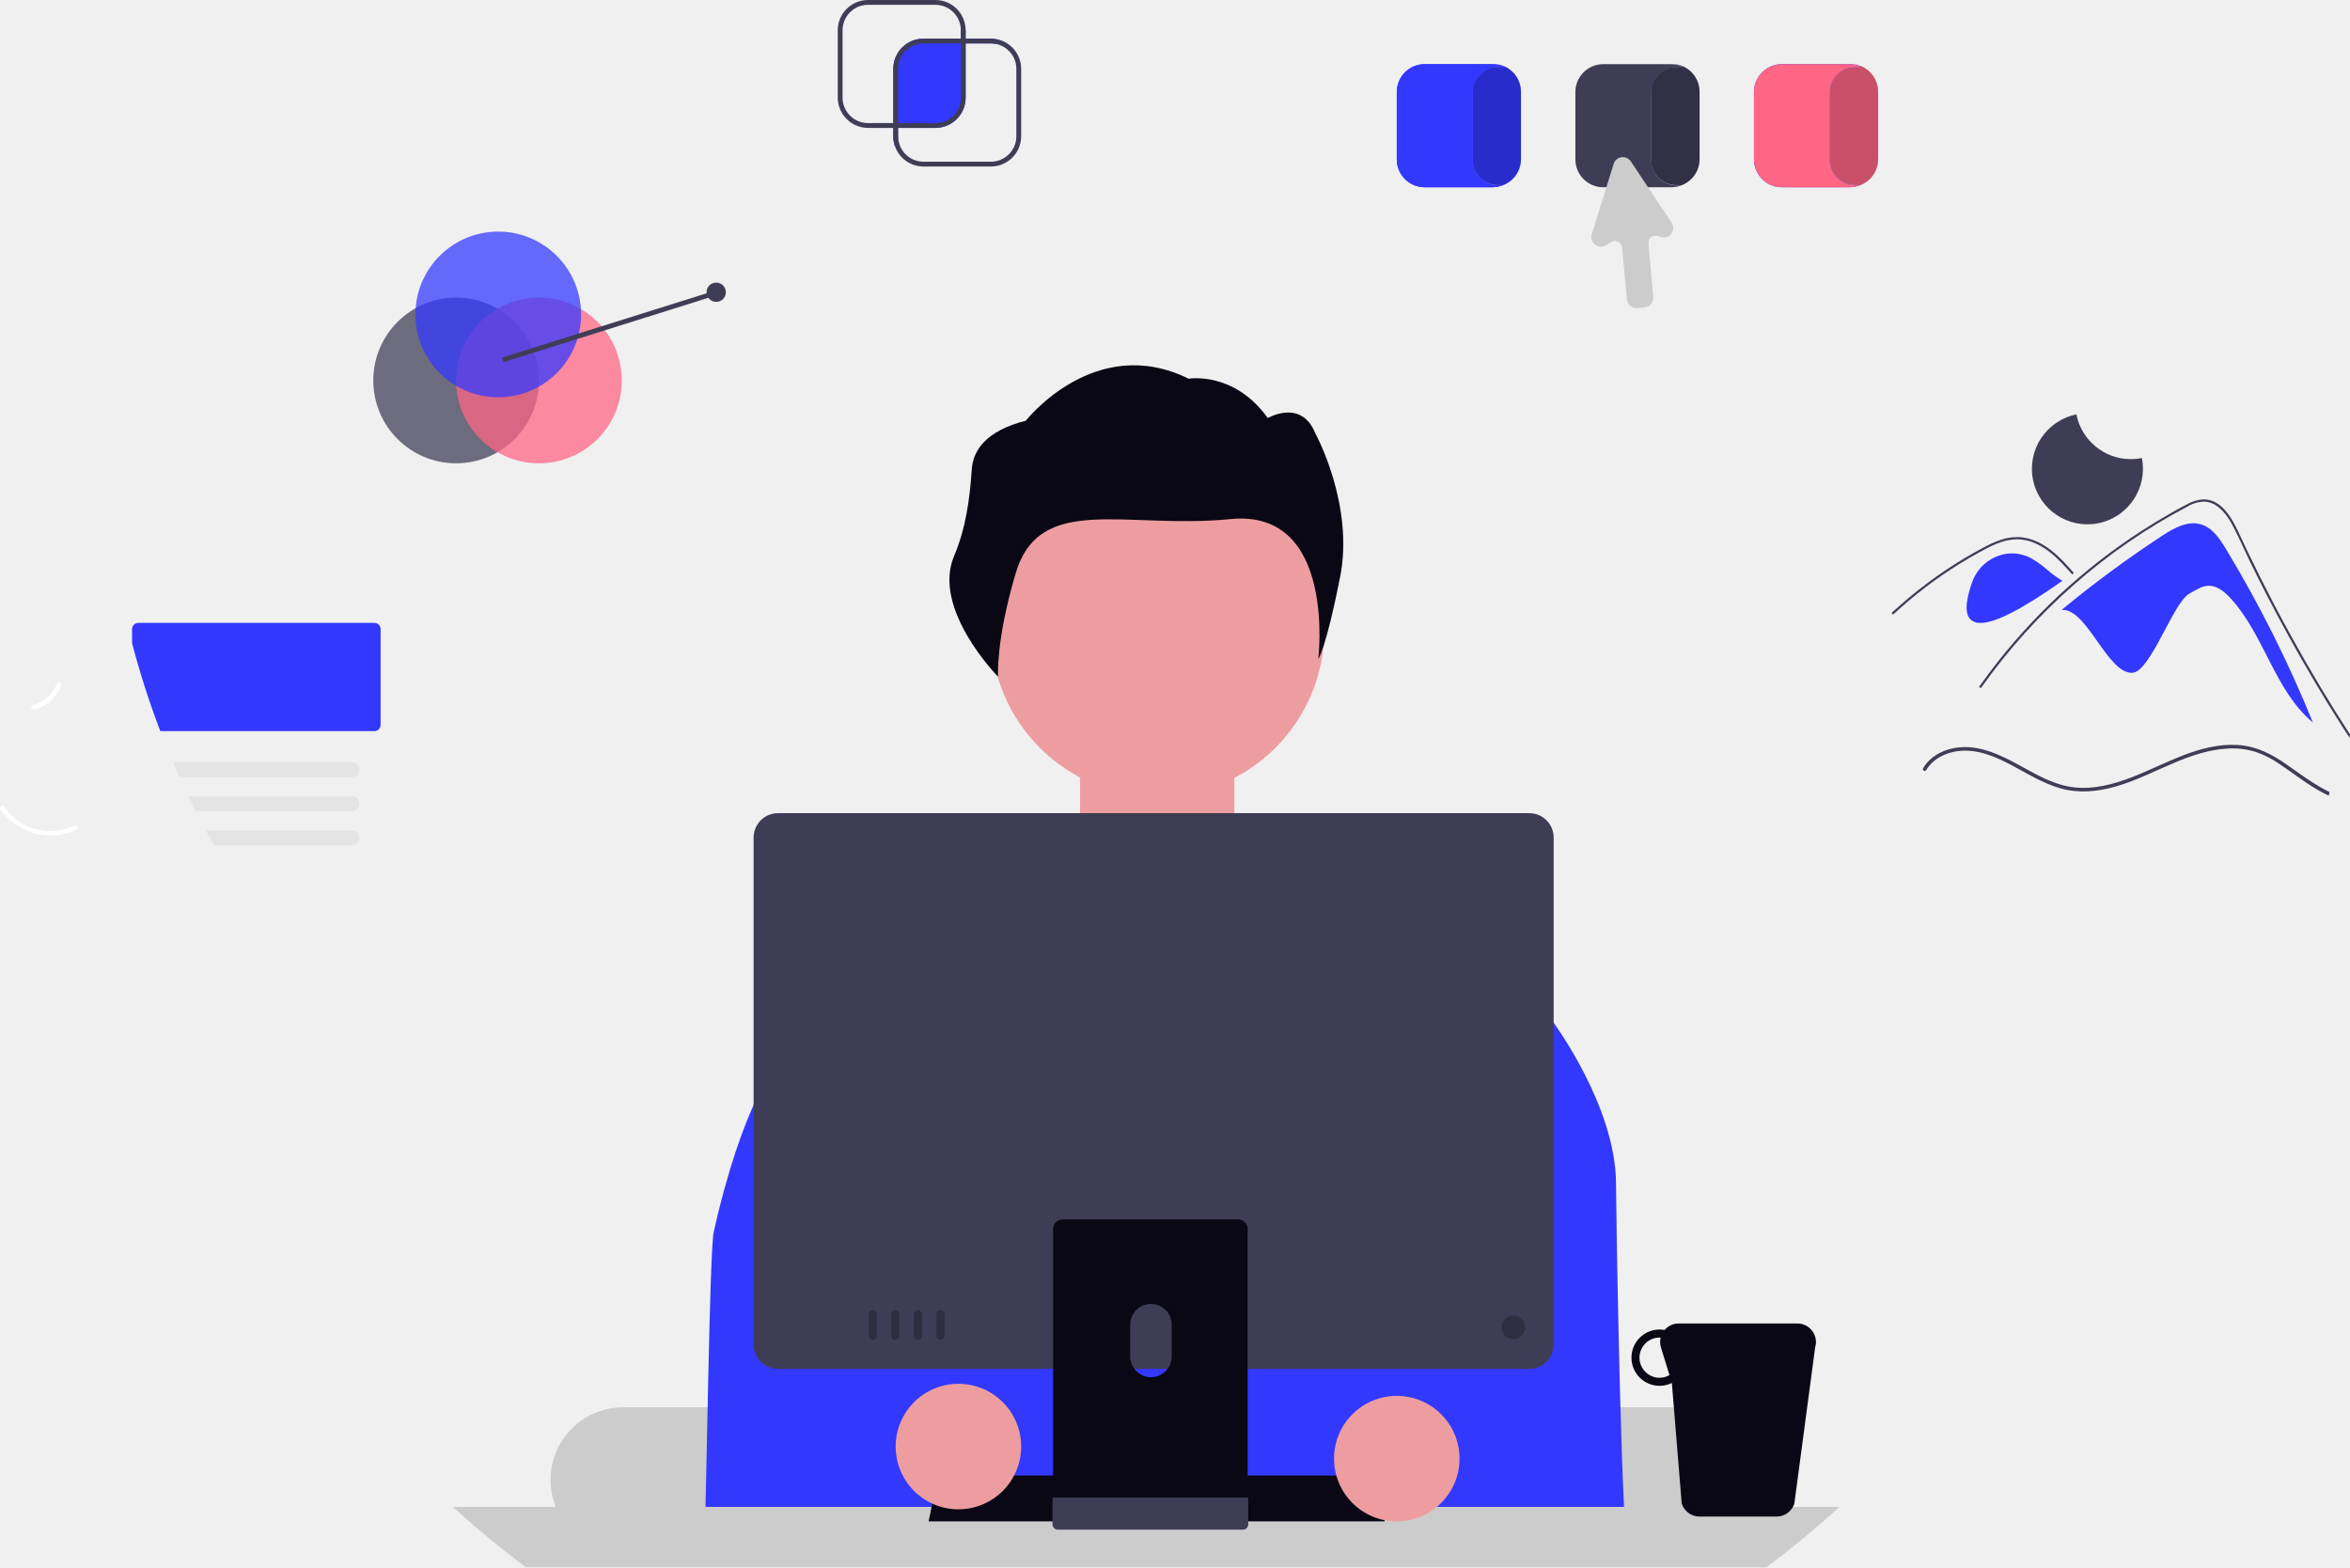
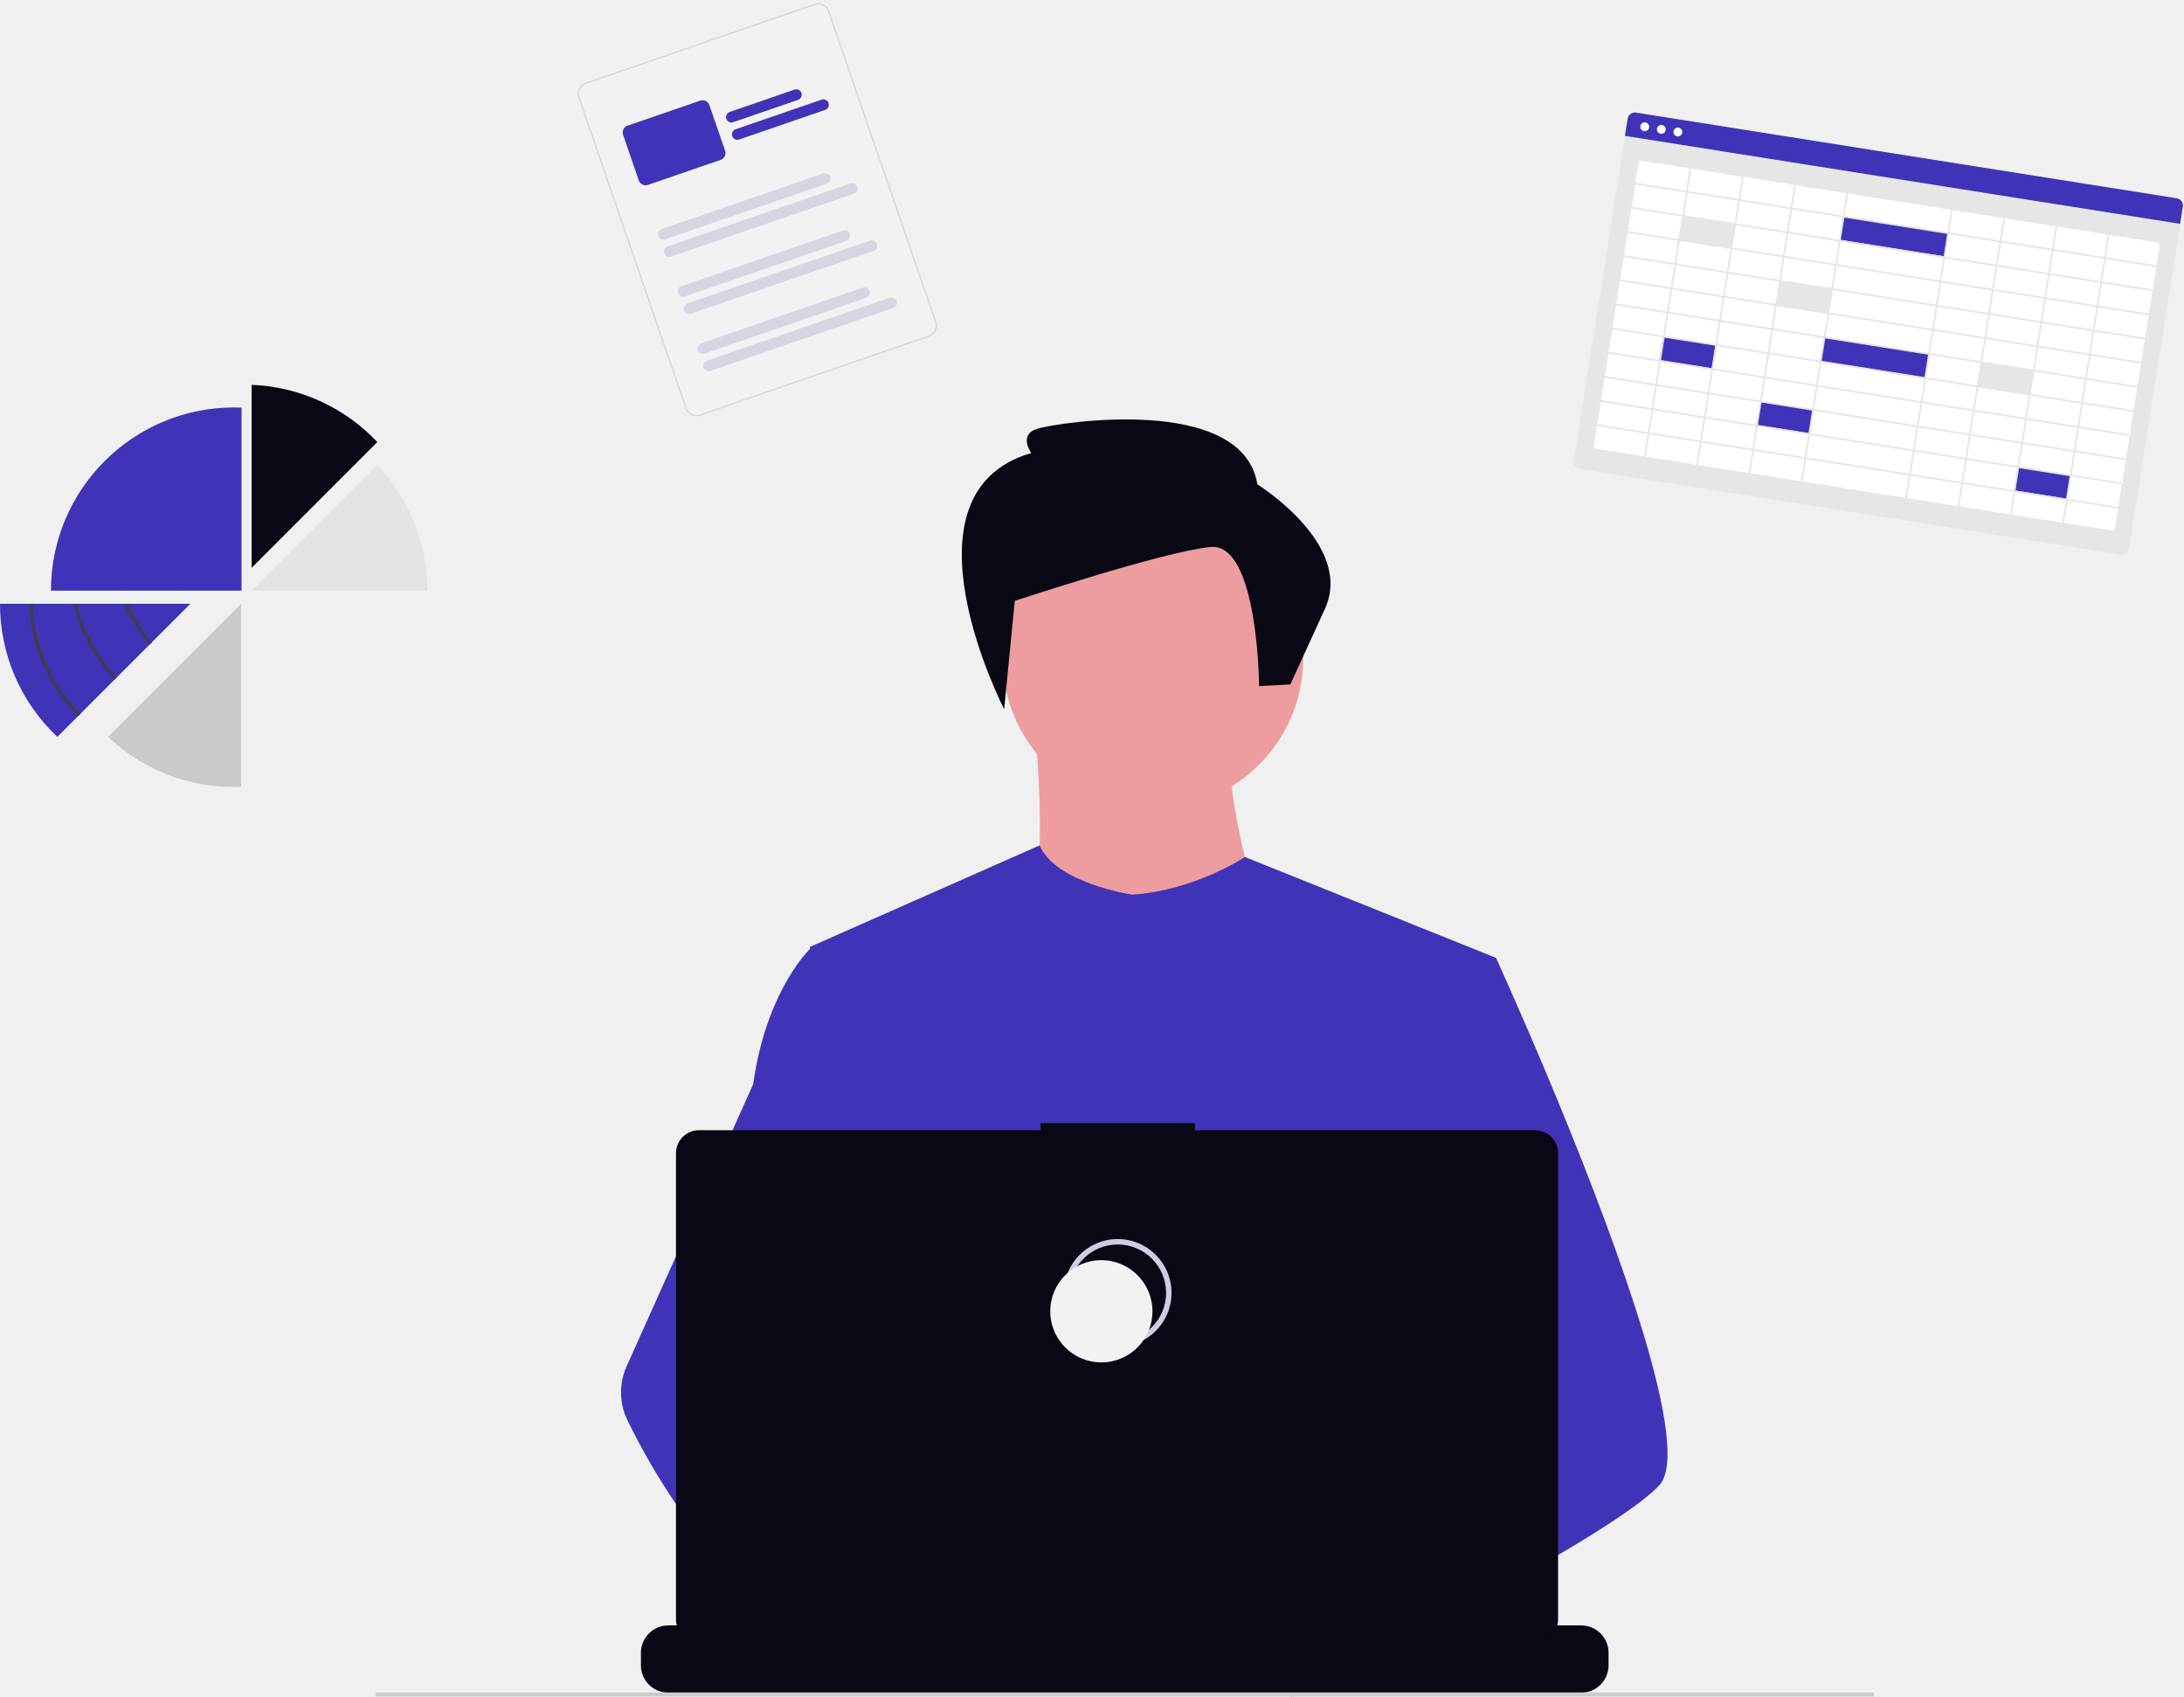
- <svg xmlns="http://www.w3.org/2000/svg" width="800.117" height="533.577" viewBox="0 0 800.117 533.577" role="img" artist="Katerina Limpitsouni" source="https://undraw.co/">
-   <g transform="translate(-561.1 -255.53)">
-     <path d="M227.085,491.32a20.667,20.667,0,0,1-25.842-6.955c-.56-.819.685-1.728,1.246-.908a19.137,19.137,0,0,0,24.052,6.421c.895-.428,1.434,1.017.544,1.443Z" transform="translate(359.999 46.668)" fill="#fff" />
-     <path d="M213.126,445.381a11.7,11.7,0,0,0,8.27-7.4c.334-.936,1.737-.294,1.4.635a13.109,13.109,0,0,1-9.131,8.212.8.8,0,0,1-.993-.449A.775.775,0,0,1,213.126,445.381Z" transform="translate(359.099 50.233)" fill="#fff" />
-     <path d="M789.88,705.353H429.157A24.746,24.746,0,0,0,404.44,730.07a24.468,24.468,0,0,0,1.783,9.195,24.719,24.719,0,0,0,22.934,15.53H789.88a24.719,24.719,0,0,0,21.332-12.244,23.863,23.863,0,0,0,1.611-3.287,24.468,24.468,0,0,0,1.783-9.195,24.753,24.753,0,0,0-24.725-24.717Z" transform="translate(344.106 29.299)" fill="#ccc" />
-     <rect width="52.545" height="61.763" transform="translate(928.822 509.469)" fill="#ed9da0" />
-     <path d="M421.339,358.755h5.493A10.071,10.071,0,0,1,436.9,368.826H411.268a10.071,10.071,0,0,1,10.071-10.071Z" transform="translate(525.879 110.849)" fill="#ccc" />
-     <circle cx="56.737" cy="56.737" r="56.737" transform="translate(898.509 413.264)" fill="#ed9da0" />
-     <path d="M559.362,356.041c.429-6.516,4.738-13.183,18.427-16.667,0,0,23.494-30.042,55.419-14.288,0,0,15.477-2.663,26.954,13.4,0,0,11.379-6.711,16.179,5.184,0,0,13.345,24.263,8.432,49.012s-7.428,27.837-7.428,27.837,6.262-51.192-29.808-47.642-65.11-9.135-73.279,18.638c-6.783,23.061-5.928,35.038-5.928,35.038s-22.682-23.006-14.97-41.121C557.306,376.162,558.7,366.089,559.362,356.041Z" transform="translate(332.592 59.378)" fill="#090814" />
-     <path d="M461.292,735.055H775.121c-2.1-23.939-3.468-115.447-3.468-121.469,0-26.564-21.736-55.552-21.736-55.552l-7.78-4.3-64.973-20.271L660.349,511.62a18.7,18.7,0,0,0-14.975-7.312l-53.115.4a18.754,18.754,0,0,0-12.6,4.992l-32.891,30.512L498.53,563.247l-.082-.082-.5.375-7.159,5.156-4.6,3.328S474.1,586.518,464.444,629.99C462.991,636.529,461.972,721.17,461.292,735.055Z" transform="translate(339.663 45.013)" fill="#3338ff" />
-     <path d="M840.492,742.14c-.756.69-1.52,1.372-2.284,2.054q-4.339,3.858-8.8,7.584-6.742,5.62-13.764,10.9H393.169q-12.9-9.688-24.857-20.543Z" transform="translate(346.93 26.424)" fill="#ccc" />
-     <path d="M501.606,687.088H346.3l3.286-15.612h148.73Z" transform="translate(530.957 86.407)" fill="#090814" />
-     <path d="M860.165,674.4H819.753a6.242,6.242,0,0,0-4.791,2.219,9.059,9.059,0,0,0-1.709-.164,9.585,9.585,0,1,0,0,19.17,9.476,9.476,0,0,0,4.173-.969l.675,8.282,2.679,32.737a5.976,5.976,0,0,0,.509,1.175,6.3,6.3,0,0,0,5.53,3.287H853.1a6.323,6.323,0,0,0,5.538-3.287,6.479,6.479,0,0,0,.5-1.175l7.067-53.1a6.319,6.319,0,0,0-6.04-8.176Zm-46.911,18.489a6.849,6.849,0,0,1,0-13.7c.123,0,.238.033.362.041a6.275,6.275,0,0,0,.1,3.344l2.892,9.4a6.737,6.737,0,0,1-3.353.912Z" transform="translate(312.902 31.719)" fill="#090814" />
-     <path d="M743.547,485.931H487.732a8.3,8.3,0,0,0-8.291,8.291V666.846a8.3,8.3,0,0,0,8.291,8.291H743.547a8.3,8.3,0,0,0,8.291-8.291V494.222a8.3,8.3,0,0,0-8.291-8.291Z" transform="translate(338.244 46.449)" fill="#3f3d56" />
-     <path d="M653.095,635.977H593.25a3.193,3.193,0,0,0-3.188,3.2v94.538h66.23V639.173a3.195,3.195,0,0,0-3.2-3.2Zm-29.721,53.715a7.1,7.1,0,0,1-7.067-7.067v-10.9a7.067,7.067,0,0,1,14.133,0v10.9a7.1,7.1,0,0,1-7.067,7.067Z" transform="translate(329.598 34.722)" fill="#090814" />
-     <path d="M589.839,738.717v9.121a1.787,1.787,0,0,0,1.783,1.783H654.7a1.792,1.792,0,0,0,1.783-1.783v-9.121Z" transform="translate(329.615 26.691)" fill="#3f3d56" />
-     <circle cx="4.039" cy="4.039" r="4.039" transform="translate(1072.313 703.414)" fill="#2f2e41" />
-     <path d="M523.347,669.493a1.413,1.413,0,0,0-1.413,1.413v7.272a1.413,1.413,0,1,0,2.827,0v-7.272a1.413,1.413,0,0,0-1.413-1.413Z" transform="translate(334.923 32.102)" fill="#2f2e41" />
-     <path d="M531.672,669.493a1.413,1.413,0,0,0-1.413,1.413v7.272a1.413,1.413,0,1,0,2.827,0v-7.272a1.413,1.413,0,0,0-1.413-1.413Z" transform="translate(334.272 32.102)" fill="#2f2e41" />
-     <path d="M540,669.493a1.413,1.413,0,0,0-1.413,1.413v7.272a1.413,1.413,0,1,0,2.827,0v-7.272A1.413,1.413,0,0,0,540,669.493Z" transform="translate(333.622 32.102)" fill="#2f2e41" />
-     <path d="M548.323,669.493a1.413,1.413,0,0,0-1.413,1.413v7.272a1.413,1.413,0,1,0,2.827,0v-7.272a1.413,1.413,0,0,0-1.413-1.413Z" transform="translate(332.971 32.102)" fill="#2f2e41" />
-     <circle cx="21.364" cy="21.364" r="21.364" transform="translate(866.053 726.657)" fill="#ed9da0" />
-     <circle cx="21.364" cy="21.364" r="21.364" transform="translate(1015.307 730.766)" fill="#ed9da0" />
-     <path d="M951.482,443.834c-2.111-3.492-4.613-7.22-8.531-8.36-4.537-1.32-9.2,1.3-13.151,3.891a383.216,383.216,0,0,0-34.1,25.128l.012.136c8.483-.585,15.524,21.972,24.007,21.387,6.129-.423,13.912-24.045,19.328-26.945,2.055-1.1,4.059-2.57,6.388-2.672,2.894-.127,5.417,1.894,7.4,4.005,11.729,12.49,15.123,31.589,28.281,42.562a417.584,417.584,0,0,0-29.629-59.131Z" transform="translate(367.473 -1.438)" fill="#3338ff" />
-     <path d="M971.668,473.478q9.281,16.763,19.688,32.86v.008c-.041.378-.1.756-.156,1.134q-1.257-1.923-2.49-3.862-9.343-14.655-17.757-29.869-3.994-7.235-7.79-14.585-2.934-5.694-5.744-11.455c-.534-1.1-1.052-2.2-1.569-3.311-1.216-2.6-2.416-5.21-3.7-7.773-1.463-2.925-3.246-5.982-5.933-7.946A8.094,8.094,0,0,0,942,427.052a11.772,11.772,0,0,0-6.105,1.75,196.482,196.482,0,0,0-38.645,26.648A201.367,201.367,0,0,0,865.865,490.3c-.279.394-.937.016-.657-.386,1.109-1.561,2.227-3.1,3.377-4.626a202.328,202.328,0,0,1,51.645-48.169q5.017-3.254,10.23-6.2c1.75-.994,3.509-1.972,5.3-2.892a12.923,12.923,0,0,1,5.62-1.742c6.82-.107,10.354,7.617,12.778,12.811q1.134,2.453,2.309,4.9,4.425,9.244,9.195,18.341Q968.6,467.936,971.668,473.478Z" transform="translate(369.861 -0.747)" fill="#3f3d56" />
-     <path d="M894.057,452.725c-.4-.442-.79-.883-1.189-1.325-3.144-3.477-6.518-6.914-10.836-8.908a15.72,15.72,0,0,0-6.586-1.527,18.8,18.8,0,0,0-6.839,1.491c-1.03.411-2.036.878-3.028,1.375-1.133.57-2.246,1.178-3.354,1.792q-3.119,1.726-6.157,3.6-6.045,3.736-11.712,8.043-2.937,2.233-5.754,4.613-2.619,2.211-5.133,4.54c-.358.331-.893-.2-.535-.535.442-.411.888-.82,1.335-1.224q1.893-1.711,3.846-3.356,3.562-3.006,7.308-5.779,5.826-4.315,12.052-8.045,3.112-1.862,6.309-3.568c.644-.343,1.295-.679,1.953-1a31.142,31.142,0,0,1,4.643-1.89,16.518,16.518,0,0,1,7.013-.689,18.259,18.259,0,0,1,6.47,2.238c4.24,2.37,7.528,6.034,10.728,9.61C894.915,452.551,894.383,453.089,894.057,452.725Z" transform="translate(372.387 -1.837)" fill="#3f3d56" />
-     <path d="M865.193,469.927a4.882,4.882,0,0,1-3.028-.867c-2.346-1.777-2.285-6.047.188-13.052a14.734,14.734,0,0,1,7.976-8.572,13.653,13.653,0,0,1,11-.065q.455.2.9.424h0a32.385,32.385,0,0,1,5.623,3.989,37.148,37.148,0,0,0,4.683,3.459l.551.323-.522.368C879.245,465.3,870.221,469.927,865.193,469.927Z" transform="translate(370.227 -2.308)" fill="#3338ff" />
-     <path d="M918.264,410.146a18.9,18.9,0,0,1-18.541-15.236,18.9,18.9,0,1,0,22.292,14.862A18.983,18.983,0,0,1,918.264,410.146Z" transform="translate(368.342 1.705)" fill="#3f3d56" />
-     <circle cx="28.203" cy="28.203" r="28.203" transform="translate(688.196 356.857)" fill="#3f3d56" opacity="0.74" />
-     <circle cx="28.203" cy="28.203" r="28.203" transform="translate(716.399 356.857)" fill="#ff6584" opacity="0.74" />
-     <circle cx="28.203" cy="28.203" r="28.203" transform="translate(702.536 334.379)" fill="#3338ff" opacity="0.74" />
-     <rect width="75.934" height="1.643" transform="translate(732.045 377.26) rotate(-17.441)" fill="#3f3d56" />
-     <path d="M835.379,229.333h-.468a9.408,9.408,0,0,1,4.2.993h-2.131a8.67,8.67,0,0,0-8.66,8.66v22.943a8.67,8.67,0,0,0,8.66,8.66h1.358a9.418,9.418,0,0,1-3.426.65h.468a9.493,9.493,0,0,0,9.482-9.482V238.815a9.493,9.493,0,0,0-9.482-9.482Z" transform="translate(355.707 47.972)" fill="#ff6584" />
-     <path d="M835.379,229.333h-.468a9.408,9.408,0,0,1,4.2.993h-2.131a8.67,8.67,0,0,0-8.66,8.66v22.943a8.67,8.67,0,0,0,8.66,8.66h1.358a9.418,9.418,0,0,1-3.426.65h.468a9.493,9.493,0,0,0,9.482-9.482V238.815a9.493,9.493,0,0,0-9.482-9.482Z" transform="translate(355.707 47.972)" opacity="0.21" />
-     <path d="M834.887,270.667a8.67,8.67,0,0,1-8.66-8.66V239.064a8.67,8.67,0,0,1,8.66-8.66h2.131a9.409,9.409,0,0,0-4.2-.993H809.877a9.493,9.493,0,0,0-9.482,9.482v22.943a9.493,9.493,0,0,0,9.482,9.482H832.82a9.418,9.418,0,0,0,3.426-.65Z" transform="translate(357.89 47.966)" fill="#3338ff" />
-     <path d="M834.887,270.667a8.67,8.67,0,0,1-8.66-8.66V239.064a8.67,8.67,0,0,1,8.66-8.66h2.131a9.409,9.409,0,0,0-4.2-.993H809.877a9.493,9.493,0,0,0-9.482,9.482v22.943a9.493,9.493,0,0,0,9.482,9.482H832.82a9.418,9.418,0,0,0,3.426-.65Z" transform="translate(357.89 47.966)" fill="#ff6584" />
-     <circle cx="3.287" cy="3.287" r="3.287" transform="translate(801.662 351.735)" fill="#3f3d56" />
-     <path d="M968.052,541.114c4.815,3.394,9.441,6.853,14.733,9.466-.1.4-.205.813-.3,1.216-.649-.3-1.282-.625-1.915-.953-5.366-2.81-9.984-6.631-15.021-9.951a32.41,32.41,0,0,0-8.1-4.059,26.73,26.73,0,0,0-9.261-1.085c-13.041.641-24.216,8.423-36.336,12.342-5.933,1.923-12.244,2.95-18.431,1.742s-11.685-4.495-17.149-7.469c-5.39-2.942-11.266-5.9-17.56-5.9-5.127.008-10.518,2.062-13.262,6.6a.615.615,0,0,1-1.06-.624,12.93,12.93,0,0,1,2.243-2.8c3.583-3.394,8.85-4.733,13.69-4.339,6.261.509,11.972,3.468,17.387,6.442,5.744,3.155,11.627,6.549,18.267,7.239,6.557.69,13.049-1.027,19.129-3.336,11.775-4.478,23.394-11.939,36.492-11.11C957.772,534.927,963.064,537.605,968.052,541.114Z" transform="translate(371.489 -25.367)" fill="#3f3d56" />
-     <path d="M415.88,283.625v1.668a8.652,8.652,0,0,0-1.676-.164h-8.6v18.456a10.31,10.31,0,0,1-10.3,10.3H382.6v2.843a8.611,8.611,0,0,0,.666,3.32h-1.758a10.121,10.121,0,0,1-.551-3.32v-2.843h-6.985v-1.643h6.985V293.79a10.31,10.31,0,0,1,10.3-10.3h12.7V280.61h1.643v2.876h8.6a10.259,10.259,0,0,1,1.676.14Z" transform="translate(484.274 -14.808)" fill="#3338ff" />
-     <path d="M394.294,269.467H371.352a10.31,10.31,0,0,0-10.3,10.3v22.942a10.31,10.31,0,0,0,10.3,10.3h22.942a10.31,10.31,0,0,0,10.3-10.3V279.739A10.309,10.309,0,0,0,394.294,269.467Zm8.661,33.246a8.672,8.672,0,0,1-8.661,8.661H371.352a8.672,8.672,0,0,1-8.661-8.661V279.772a8.673,8.673,0,0,1,8.661-8.661h22.942a8.671,8.671,0,0,1,8.661,8.628Z" transform="translate(485.284 -13.938)" fill="#3f3d56" />
-     <path d="M381.55,312.489v1.643h1.643v-1.643Zm0,0v1.643h1.643v-1.643Zm34.923-28.62a10.263,10.263,0,0,0-1.676-.14H391.854a10.31,10.31,0,0,0-10.3,10.3v22.942a10.12,10.12,0,0,0,.551,3.32,10.308,10.308,0,0,0,9.754,6.985H414.8a10.31,10.31,0,0,0,10.3-10.3V294.034A10.3,10.3,0,0,0,416.472,283.869Zm6.985,33.107a8.672,8.672,0,0,1-8.661,8.661H391.854a8.673,8.673,0,0,1-8.661-8.661V294.034a8.672,8.672,0,0,1,8.661-8.661H414.8a8.664,8.664,0,0,1,8.661,8.661Zm-41.907-4.487v1.643h1.643v-1.643Z" transform="translate(483.682 -15.052)" fill="#3f3d56" />
-     <path d="M337.958,547.3h-80.4a2.116,2.116,0,0,0-2.115,2.108v4.766a285.287,285.287,0,0,0,9.619,29.969h72.893a2.106,2.106,0,0,0,2.108-2.108V549.41A2.11,2.11,0,0,0,337.958,547.3Z" transform="translate(350.622 -79.698)" fill="#3338ff" />
-     <path d="M334.679,609.663H273.737c.725,1.7,1.464,3.389,2.23,5.07h58.711C337.987,614.781,337.953,609.616,334.679,609.663Z" transform="translate(346.241 -94.634)" fill="#e4e4e4" />
-     <path d="M336.344,624.941H280.69q1.22,2.552,2.508,5.071h53.146C339.652,630.059,339.618,624.9,336.344,624.941Z" transform="translate(344.576 -98.294)" fill="#e4e4e4" />
-     <path d="M338.212,640.229H288.489c.908,1.7,1.844,3.389,2.793,5.07h46.93C341.52,645.346,341.486,640.181,338.212,640.229Z" transform="translate(342.708 -101.956)" fill="#e4e4e4" />
-     <path d="M901.341,229.333h-.468a9.409,9.409,0,0,1,4.2.993H902.94a8.67,8.67,0,0,0-8.661,8.66v22.943a8.67,8.67,0,0,0,8.66,8.66H904.3a9.417,9.417,0,0,1-3.426.65h.468a9.493,9.493,0,0,0,9.482-9.482V238.815a9.493,9.493,0,0,0-9.482-9.482Z" transform="translate(228.938 47.972)" fill="#3f3d56" />
-     <path d="M901.341,229.333h-.468a9.409,9.409,0,0,1,4.2.993H902.94a8.67,8.67,0,0,0-8.661,8.66v22.943a8.67,8.67,0,0,0,8.66,8.66H904.3a9.417,9.417,0,0,1-3.426.65h.468a9.493,9.493,0,0,0,9.482-9.482V238.815a9.493,9.493,0,0,0-9.482-9.482Z" transform="translate(228.938 47.972)" opacity="0.21" />
-     <path d="M835.379,229.333h-.468a9.408,9.408,0,0,1,4.2.993h-2.131a8.67,8.67,0,0,0-8.66,8.66v22.943a8.67,8.67,0,0,0,8.66,8.66h1.358a9.418,9.418,0,0,1-3.426.65h.468a9.493,9.493,0,0,0,9.482-9.482V238.815a9.493,9.493,0,0,0-9.482-9.482Z" transform="translate(234.094 47.972)" fill="#3338ff" />
-     <path d="M835.379,229.333h-.468a9.408,9.408,0,0,1,4.2.993h-2.131a8.67,8.67,0,0,0-8.66,8.66v22.943a8.67,8.67,0,0,0,8.66,8.66h1.358a9.418,9.418,0,0,1-3.426.65h.468a9.493,9.493,0,0,0,9.482-9.482V238.815a9.493,9.493,0,0,0-9.482-9.482Z" transform="translate(234.094 47.972)" opacity="0.21" />
-     <path d="M834.887,270.667a8.67,8.67,0,0,1-8.66-8.66V239.064a8.67,8.67,0,0,1,8.66-8.66h2.131a9.409,9.409,0,0,0-4.2-.993H809.877a9.493,9.493,0,0,0-9.482,9.482v22.943a9.493,9.493,0,0,0,9.482,9.482H832.82a9.418,9.418,0,0,0,3.426-.65Z" transform="translate(236.277 47.966)" fill="#3338ff" />
-     <path d="M900.849,270.667a8.67,8.67,0,0,1-8.661-8.66V239.064a8.67,8.67,0,0,1,8.661-8.66h2.131a9.408,9.408,0,0,0-4.2-.993H875.839a9.493,9.493,0,0,0-9.482,9.482v22.943a9.493,9.493,0,0,0,9.482,9.482h22.943a9.418,9.418,0,0,0,3.426-.65Z" transform="translate(231.121 47.966)" fill="#3f3d56" />
-     <path d="M899.6,286.038,891.565,274l-5.875-8.8a3.269,3.269,0,0,0-5.842.846L877.374,274l-4.98,15.982a3.275,3.275,0,0,0,4.848,3.755l1.767-1.093a2.453,2.453,0,0,1,3.731,1.865l1.619,17.667a3.28,3.28,0,0,0,3.254,2.975c.1,0,.2-.008.3-.016l2.482-.222a3.268,3.268,0,0,0,2.958-3.558l-1.668-18.242a2.45,2.45,0,0,1,3.468-2.449l.362.164a3.27,3.27,0,0,0,4.084-4.791Z" transform="translate(230.66 45.283)" fill="#ccc" />
-     <path d="M834.887,270.667a8.67,8.67,0,0,1-8.66-8.66V239.064a8.67,8.67,0,0,1,8.66-8.66h2.131a9.409,9.409,0,0,0-4.2-.993H809.877a9.493,9.493,0,0,0-9.482,9.482v22.943a9.493,9.493,0,0,0,9.482,9.482H832.82a9.418,9.418,0,0,0,3.426-.65Z" transform="translate(236.277 47.966)" fill="#3338ff" />
+ <svg xmlns="http://www.w3.org/2000/svg" width="799.913" height="621.194" viewBox="0 0 799.913 621.194" role="img" artist="Katerina Limpitsouni" source="https://undraw.co/">
+   <g transform="translate(-336.178 -52.593)">
+     <path d="M579.319,260.562s10.372,78.186-5.585,86.966,94.944,9.574,94.944,9.574-24.733-67.817-13.564-88.563Z" transform="translate(134.436 45.816)" fill="#ed9da0" />
+     <circle cx="55.051" cy="55.051" r="55.051" transform="translate(703.384 238.578)" fill="#ed9da0" />
+     <path d="M724.871,376.22l-9.223,42-19.5,88.855-.584,4.866-6.73,56.335L684.355,605.7l-3,25.139c-18.252,9.38-31.48,15.856-31.48,15.856s-1.138-5.7-2.972-13c-12.809,3.84-36.511,10.211-56.6,11.484,7.314,8.153-105.647-199.226-109.982-226.956-3.489-22.317-6.109-41.175-6.663-45.187-.075-.524-.112-.794-.112-.794l84.169-37.192c5.982,13.872,33.913,18.042,33.913,18.042,23.14-1.595,41.28-13.8,41.28-13.8Z" transform="translate(159.226 27.094)" fill="#4133B7" />
+     <path d="M838.288,583.125c-5.607,6.079-19.5,15.235-36.346,25.147-6.266,3.683-12.936,7.479-19.741,11.252-16.238,9.006-33.239,17.93-47.269,25.139-18.252,9.38-31.48,15.856-31.48,15.856s-1.138-5.7-2.972-13c-2.456-9.77-6.154-22.4-10.009-27.991-.135-.195-.269-.374-.4-.554-1.123-1.475-2.253-2.336-3.369-2.336L742.41,582.1l24.076-14.928-17.346-41.407-21.755-51.94,13.131-41.781,13.2-42h24.735s8.19,17.877,18.664,42.807c1.565,3.728,3.182,7.614,4.829,11.626C823.487,496.882,850.351,570.058,838.288,583.125Z" transform="translate(105.647 13.269)" fill="#4133B7" />
+     <path d="M512.566,617.959a35.777,35.777,0,0,0-6.064.494c-17.211,2.957-22.287,18.536-23.732,28.972a53.785,53.785,0,0,0-.524,9.627l-15.2-11.694-5.54-4.26c-13.333-4.649-25.214-12.906-35.515-22.646a178.53,178.53,0,0,1-23.919-28.366,250.148,250.148,0,0,1-18.506-31.742,23.345,23.345,0,0,1-.322-19.8l18.828-41.961,27.52-61.328q.3-2.19.666-4.282c5.458-31.293,20.078-45.187,20.078-45.187H461.5l7.471,45.188,9.283,56.14-6.506,21.216-15.033,49,14.366,15.6Z" transform="translate(182.44 14.34)" fill="#4133B7" />
+     <path d="M745.337,761.547v4.544a9.985,9.985,0,0,1-.681,3.646,10.245,10.245,0,0,1-.726,1.5,10.06,10.06,0,0,1-8.647,4.911h-334.3a10.059,10.059,0,0,1-8.647-4.911,10.246,10.246,0,0,1-.726-1.5,9.985,9.985,0,0,1-.681-3.646v-4.544a10.051,10.051,0,0,1,10.054-10.054h19.272v-2.119a.419.419,0,0,1,.419-.419h10.054a.418.418,0,0,1,.419.419v2.119h6.281v-2.119a.419.419,0,0,1,.419-.419H447.9a.418.418,0,0,1,.419.419v2.119h6.288v-2.119a.419.419,0,0,1,.419-.419h10.054a.418.418,0,0,1,.419.419v2.119h6.281v-2.119a.419.419,0,0,1,.419-.419h10.054a.418.418,0,0,1,.419.419v2.119h6.281v-2.119a.418.418,0,0,1,.419-.419h10.054a.418.418,0,0,1,.419.419v2.119h6.289v-2.119a.418.418,0,0,1,.419-.419H516.61a.418.418,0,0,1,.419.419v2.119h6.281v-2.119a.418.418,0,0,1,.419-.419h78.756a.418.418,0,0,1,.419.419v2.119h6.289v-2.119a.419.419,0,0,1,.419-.419h10.054a.424.424,0,0,1,.419.419v2.119h6.281v-2.119a.418.418,0,0,1,.419-.419H636.84a.418.418,0,0,1,.419.419v2.119h6.281v-2.119a.418.418,0,0,1,.419-.419h10.054a.418.418,0,0,1,.419.419v2.119h6.289v-2.119a.418.418,0,0,1,.419-.419H671.2a.417.417,0,0,1,.412.419v2.119H677.9v-2.119a.418.418,0,0,1,.419-.419h10.054a.419.419,0,0,1,.419.419v2.119h6.281v-2.119a.418.418,0,0,1,.419-.419h10.054a.418.418,0,0,1,.419.419v2.119h29.324a10.051,10.051,0,0,1,10.054,10.054Z" transform="translate(179.993 -103.747)" fill="#090814" />
+     <rect width="548.748" height="1.497" transform="translate(473.793 672.289)" fill="#ccc" />
+     <path d="M722.731,509.283h-124.6v-2.569h-56.5v2.569H416.507a8.429,8.429,0,0,0-8.428,8.425V688.333a8.429,8.429,0,0,0,8.429,8.429H722.731a8.429,8.429,0,0,0,8.429-8.429V517.708a8.429,8.429,0,0,0-8.429-8.429Z" transform="translate(175.682 -42.855)" fill="#090814" />
+     <circle cx="18.716" cy="18.716" r="18.716" transform="translate(726.831 507.28)" fill="none" stroke="#d0cde1" stroke-miterlimit="10" stroke-width="2" />
+     <circle cx="18.716" cy="18.716" r="18.716" transform="translate(720.842 514.018)" fill="#f2f2f2" />
+     <path d="M466.07,66.443,462.183,106.1s-40.8-79.157,9.938-93.795c0,0-4.941-6.69,2.229-8.916s75.146-12.9,80.565,20.38c0,0,35.511,22.009,24.763,45.556L567.015,97.013l-11.464.637s-.323-52.7-17.832-50.949S466.07,66.443,466.07,66.443Z" transform="translate(241.781 206.175)" fill="#090814" />
+     <g transform="translate(932.737 93.404) rotate(9)">
+       <path d="M203.178,126.873H2.71A2.713,2.713,0,0,1,0,124.163V0H205.889V124.163a2.713,2.713,0,0,1-2.71,2.71Z" transform="translate(0.088 5.218)" fill="#e6e6e6" />
+       <path d="M191.453,107.732H2.74A2.743,2.743,0,0,1,0,104.993V2.74A2.743,2.743,0,0,1,2.74,0H191.453a2.743,2.743,0,0,1,2.74,2.74V104.993a2.743,2.743,0,0,1-2.74,2.74Z" transform="translate(5.935 16.6)" fill="#fff" />
+       <path d="M205.889,9.052H0V2.71A2.713,2.713,0,0,1,2.71,0H203.178a2.713,2.713,0,0,1,2.71,2.71Z" transform="translate(0 0)" fill="#4133B7" />
+       <circle cx="1.619" cy="1.619" r="1.619" transform="translate(5.031 3.005)" fill="#fff" />
+       <circle cx="1.619" cy="1.619" r="1.619" transform="translate(11.175 3.005)" fill="#fff" />
+       <circle cx="1.619" cy="1.619" r="1.619" transform="translate(17.318 3.005)" fill="#fff" />
+       <rect width="19.45" height="8.609" transform="translate(25.331 34.935)" fill="#e6e6e6" />
+       <rect width="19.45" height="8.609" transform="translate(64.231 52.791)" fill="#e6e6e6" />
+       <rect width="19.45" height="8.609" transform="translate(25.331 79.574)" fill="#4133B7" />
+       <rect width="19.45" height="8.609" transform="translate(64.231 97.43)" fill="#4133B7" />
+       <rect width="19.45" height="8.609" transform="translate(161.161 106.357)" fill="#4133B7" />
+       <rect width="19.45" height="8.609" transform="translate(141.711 70.646)" fill="#e6e6e6" />
+       <rect width="38.9" height="8.609" transform="translate(83.681 70.646)" fill="#4133B7" />
+       <rect width="38.9" height="8.609" transform="translate(83.681 25.689)" fill="#4133B7" />
+       <path d="M0,0V108.09H194.5V0ZM193.861,8.954H175.112V.638H193.86ZM78.182,71.635V63.318h38.134v8.317Zm38.134.638v8.317H78.182V72.273Zm0-35.817v8.317H78.182V36.455Zm-38.134-.638V27.5h38.134v8.317Zm0,17.909V45.409h38.134v8.317Zm38.134.638v8.317H78.182V54.364ZM77.544,44.772H58.8V36.455H77.544Zm0,.638v8.317H58.8V45.409Zm0,8.954v8.317H58.8V54.364Zm0,8.954v8.317H58.8V63.318Zm39.41,0H135.7v8.317H116.954Zm0-.638V54.364H135.7v8.317Zm0-8.954V45.409H135.7v8.317Zm0-8.954V36.455H135.7v8.317Zm0-8.954V27.5H135.7v8.317Zm0-8.954V18.546H135.7v8.317Zm-.638,0H78.182V18.546h38.134Zm-38.772,0H58.8V18.546H77.544Zm0,.638v8.317H58.8V27.5ZM58.158,35.818H39.41V27.5H58.158Zm0,.638v8.317H39.41V36.455Zm0,8.954v8.317H39.41V45.409Zm0,8.954v8.317H39.41V54.364Zm0,8.954v8.317H39.41V63.318Zm0,8.954V80.59H39.41V72.273Zm.638,0H77.544V80.59H58.8Zm18.748,8.954v8.317H58.8V81.227Zm.638,0h38.134v8.317H78.182Zm38.772,0H135.7v8.317H116.954Zm0-.638V72.273H135.7v8.317Zm19.386-8.317h18.748v8.317H136.34Zm0-.638V63.318h18.748v8.317Zm0-8.954V54.364h18.748v8.317Zm0-8.954V45.409h18.748v8.317Zm0-8.954V36.455h18.748v8.317Zm0-8.954V27.5h18.748v8.317Zm0-8.954V18.546h18.748v8.317Zm0-8.954V9.592h18.748v8.316Zm-.638,0H116.954V9.592H135.7Zm-19.386,0H78.182V9.592h38.134Zm-38.772,0H58.8V9.592H77.544Zm-19.386,0H39.41V9.592H58.158Zm0,.638v8.317H39.41V18.546ZM38.772,26.863H20.024V18.546H38.772Zm0,.638v8.317H20.024V27.5Zm0,8.954v8.317H20.024V36.455Zm0,8.954v8.317H20.024V45.409Zm0,8.954v8.317H20.024V54.364Zm0,8.954v8.317H20.024V63.318Zm0,8.954V80.59H20.024V72.273Zm0,8.954v8.317H20.024V81.227Zm.638,0H58.158v8.317H39.41Zm18.749,8.954V98.5H39.41V90.181Zm.638,0H77.544V98.5H58.8Zm19.386,0h38.134V98.5H78.182Zm38.772,0H135.7V98.5H116.954Zm19.386,0h18.748V98.5H136.34Zm0-.638V81.227h18.748v8.317Zm19.386-8.317h18.748v8.317H155.726Zm0-.638V72.273h18.748v8.317Zm0-8.954V63.318h18.748v8.317Zm0-8.954V54.364h18.748v8.317Zm0-8.954V45.409h18.748v8.317Zm0-8.954V36.455h18.748v8.317Zm0-8.954V27.5h18.748v8.317Zm0-8.954V18.546h18.748v8.317Zm0-8.954V9.592h18.748v8.316Zm0-8.954V.638h18.748V8.955Zm-.638,0H136.34V.638h18.749Zm-19.386,0H116.954V.638H135.7Zm-19.386,0H78.182V.638h38.134Zm-38.772,0H58.8V.638H77.544Zm-19.386,0H39.41V.638H58.158Zm-19.386,0H20.024V.638H38.772Zm0,.638v8.316H20.024V9.592ZM19.386,17.908H.638V9.592H19.386Zm0,.638v8.317H.638V18.546Zm0,8.954v8.317H.638V27.5Zm0,8.954v8.317H.638V36.455Zm0,8.954v8.317H.638V45.409Zm0,8.954V62.68H.638V54.364Zm0,8.954v8.317H.638V63.318Zm0,8.954v8.317H.638V72.273Zm0,8.954v8.317H.638V81.227Zm0,8.954V98.5H.638V90.181Zm.638,0H38.772V98.5H20.024Zm18.748,8.955v8.316H20.024V99.136Zm.638,0H58.158v8.316H39.41Zm19.386,0H77.544v8.316H58.8Zm19.386,0h38.134v8.316H78.182Zm38.772,0H135.7v8.316H116.954Zm19.386,0h18.748v8.316H136.34Zm19.386,0h18.748v8.316H155.726Zm0-.638V90.181h18.748V98.5Zm19.386-8.317h18.748V98.5H175.112Zm0-.638V81.227h18.748v8.317Zm0-8.954V72.273h18.748v8.317Zm0-8.954V63.318h18.748v8.317Zm0-8.954V54.364h18.748v8.317Zm0-8.954V45.409h18.748v8.317Zm0-8.954V36.455h18.748v8.317Zm0-8.954V27.5h18.748v8.317Zm0-8.954V18.546h18.748v8.317Zm0-8.954V9.592h18.748v8.316ZM19.386.638V8.955H.638V.638ZM.638,99.136H19.386v8.316H.638Zm174.474,8.316V99.136H193.86v8.316Z" transform="translate(5.882 16.442)" fill="#e6e6e6" />
+     </g>
+     <g transform="translate(336.178 193.499)">
+       <path d="M832.56,134.472A66.879,66.879,0,0,0,786.515,113.5v67.018Z" transform="translate(-694.356 -113.5)" fill="#090814" />
+       <path d="M832.56,201.87l-46.045,46.045h64.349A66.843,66.843,0,0,0,832.56,201.87Z" transform="translate(-694.356 -172.553)" fill="#e4e4e4" />
+       <path d="M850.93,355.18a67.246,67.246,0,0,1-1.154,12.451c-.06.325-.123.647-.189.969a66.531,66.531,0,0,1-7.763,20.343c-.2.338-.4.677-.6,1.009v0a67.288,67.288,0,0,1-13.469,15.933c-.262.229-.524.455-.79.677A66.785,66.785,0,0,1,786.51,422.2V355.18Z" transform="translate(-694.352 -275.002)" fill="#f0f0f0" />
+       <path d="M674.073,422.253c.891,0,1.776-.023,2.659-.057v-67.02l-48.739,48.739a66.844,66.844,0,0,0,46.081,18.338Z" transform="translate(-588.423 -274.999)" fill="#cacaca" />
+       <path d="M632.052,138.473a67.077,67.077,0,0,0-67.077,67.078h69.806V138.533C633.875,138.5,632.967,138.473,632.052,138.473Z" transform="translate(-546.312 -130.188)" fill="#4133B7" />
+       <path d="M578.458,355.18l-14.1,14.1-.461.461-.01.01-12.3,12.295-.468.468L537.832,395.8l-.468.468v0l-7.647,7.644a66.884,66.884,0,0,1-21-48.738Z" transform="translate(-508.72 -275.002)" fill="#4133B7" />
+       <path d="M558.842,396.229a60.805,60.805,0,0,1-17.981-41.07l1.326-.047a59.483,59.483,0,0,0,17.59,40.176Z" transform="translate(-530.198 -274.958)" fill="#3f3d56" />
+       <path d="M605.8,382.058l-.962.909a61.01,61.01,0,0,1-15.009-27.636l.644-.156h.683a59.714,59.714,0,0,0,14.63,26.869Z" transform="translate(-562.921 -274.998)" fill="#3f3d56" />
+       <path d="M656.129,369.329l-.5.415-.01.01-.511.424A60.966,60.966,0,0,1,646,355.445l.607-.265h.727a59.575,59.575,0,0,0,8.758,14.1.436.436,0,0,0,.037.046Z" transform="translate(-600.457 -275.002)" fill="#3f3d56" />
+     </g>
+     <g transform="translate(546.6 84.243) rotate(-19)">
+       <path d="M93,128.957H4.216A4.221,4.221,0,0,1,0,124.741V4.216A4.221,4.221,0,0,1,4.216,0H93a4.221,4.221,0,0,1,4.216,4.216V124.741A4.221,4.221,0,0,1,93,128.957Z" transform="translate(0 0)" fill="#f2f2f2" />
+       <path d="M93,128.957H4.216A4.221,4.221,0,0,1,0,124.741V4.216A4.221,4.221,0,0,1,4.216,0H93a4.221,4.221,0,0,1,4.216,4.216V124.741A4.221,4.221,0,0,1,93,128.957ZM4.216.5A3.724,3.724,0,0,0,.5,4.216V124.741a3.724,3.724,0,0,0,3.72,3.72H93a3.724,3.724,0,0,0,3.72-3.72V4.216A3.724,3.724,0,0,0,93,.5Z" transform="translate(0 0)" fill="#d6d6e3" />
+       <path d="M27.11,3.975H1.987A1.987,1.987,0,1,1,1.987,0H27.11a1.987,1.987,0,0,1,0,3.975Z" transform="translate(48.7 27.328)" fill="#4133B7" />
+       <path d="M35.308,3.975H1.987A1.987,1.987,0,1,1,1.987,0h33.32a1.987,1.987,0,0,1,0,3.975Z" transform="translate(48.7 34.035)" fill="#4133B7" />
+       <path d="M64.557,3.975H1.987A1.987,1.987,0,1,1,1.987,0H64.557a1.987,1.987,0,1,1,0,3.975Z" transform="translate(11.216 59.762)" fill="#d6d6e3" />
+       <path d="M72.755,3.975H1.987A1.987,1.987,0,1,1,1.987,0H72.755a1.987,1.987,0,1,1,0,3.975Z" transform="translate(11.216 66.47)" fill="#d6d6e3" />
+       <path d="M64.557,3.975H1.987A1.987,1.987,0,1,1,1.987,0H64.557a1.987,1.987,0,1,1,0,3.975Z" transform="translate(11.216 81.886)" fill="#d6d6e3" />
+       <path d="M72.755,3.975H1.987A1.987,1.987,0,1,1,1.987,0H72.755a1.987,1.987,0,1,1,0,3.975Z" transform="translate(11.216 88.594)" fill="#d6d6e3" />
+       <path d="M64.557,3.975H1.987A1.987,1.987,0,1,1,1.987,0H64.557a1.987,1.987,0,1,1,0,3.975Z" transform="translate(11.216 104.011)" fill="#d6d6e3" />
+       <path d="M72.755,3.975H1.987A1.987,1.987,0,1,1,1.987,0H72.755a1.987,1.987,0,1,1,0,3.975Z" transform="translate(11.216 110.719)" fill="#d6d6e3" />
+       <path d="M2.622,0H30.814a2.622,2.622,0,0,1,2.622,2.622v17.7a2.622,2.622,0,0,1-2.622,2.622H2.622A2.622,2.622,0,0,1,0,20.324V2.622A2.622,2.622,0,0,1,2.622,0Z" transform="translate(11.05 19.905)" fill="#4133B7" />
+     </g>
  </g>
</svg>
